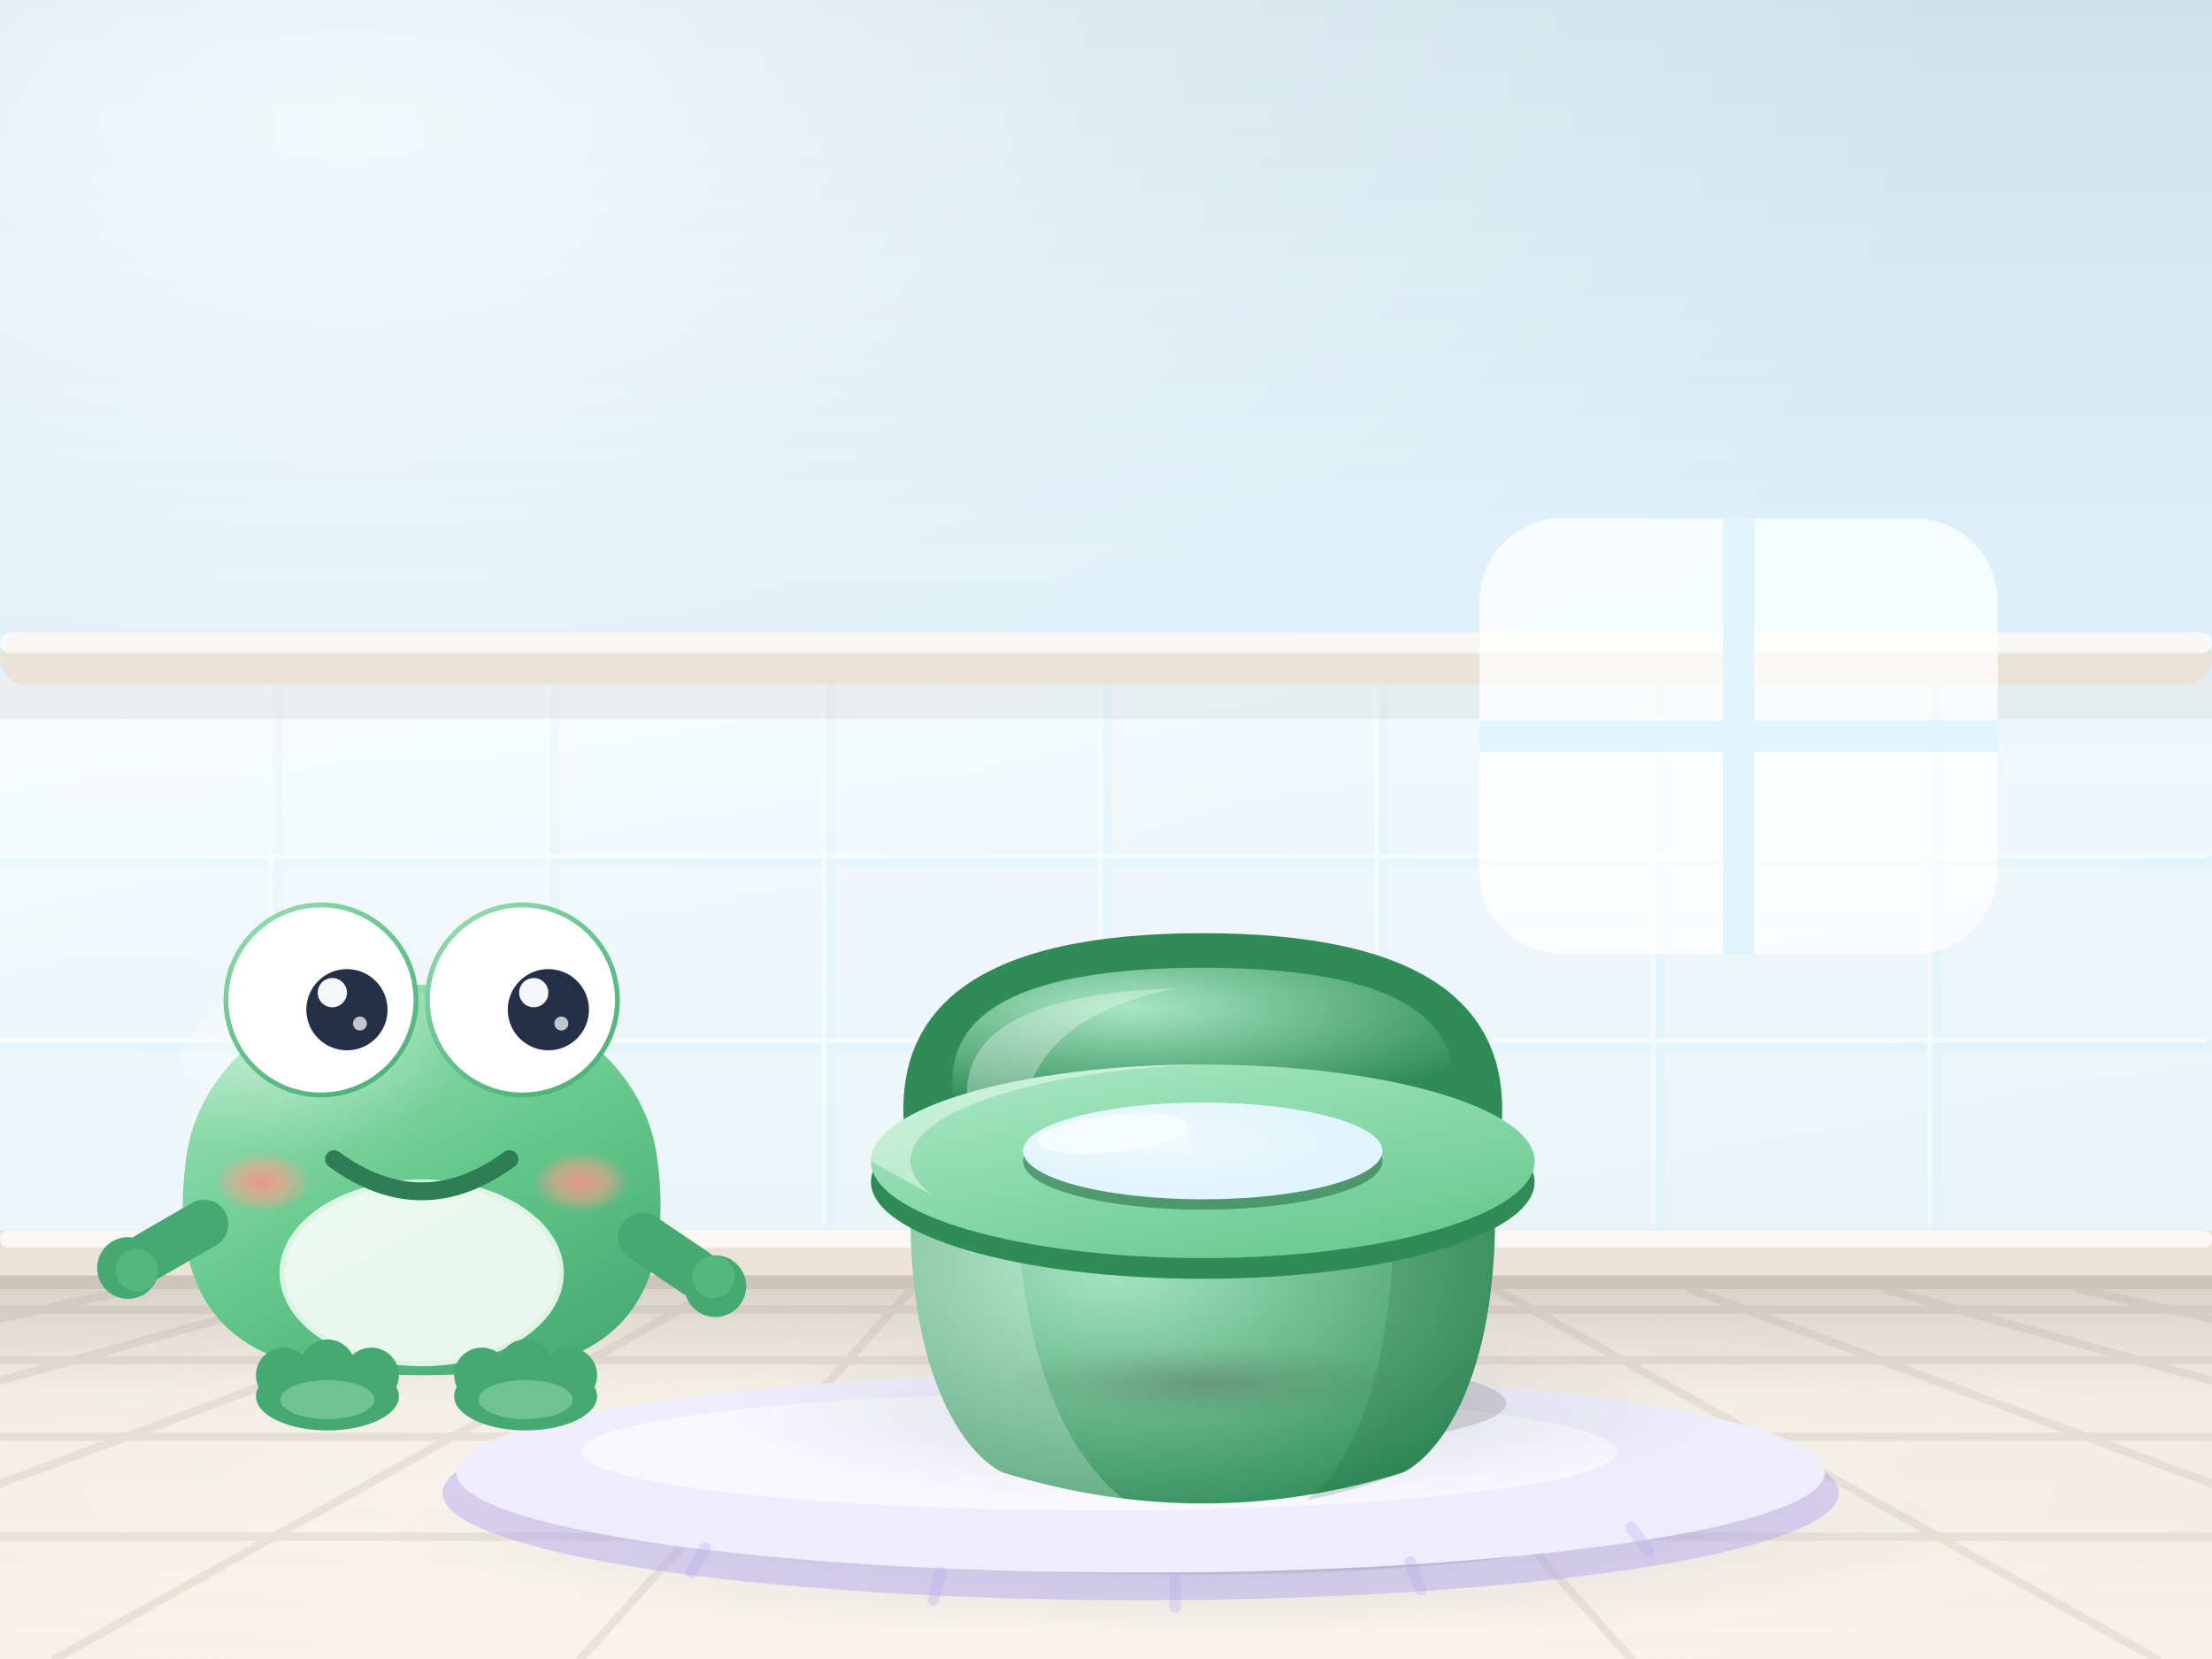
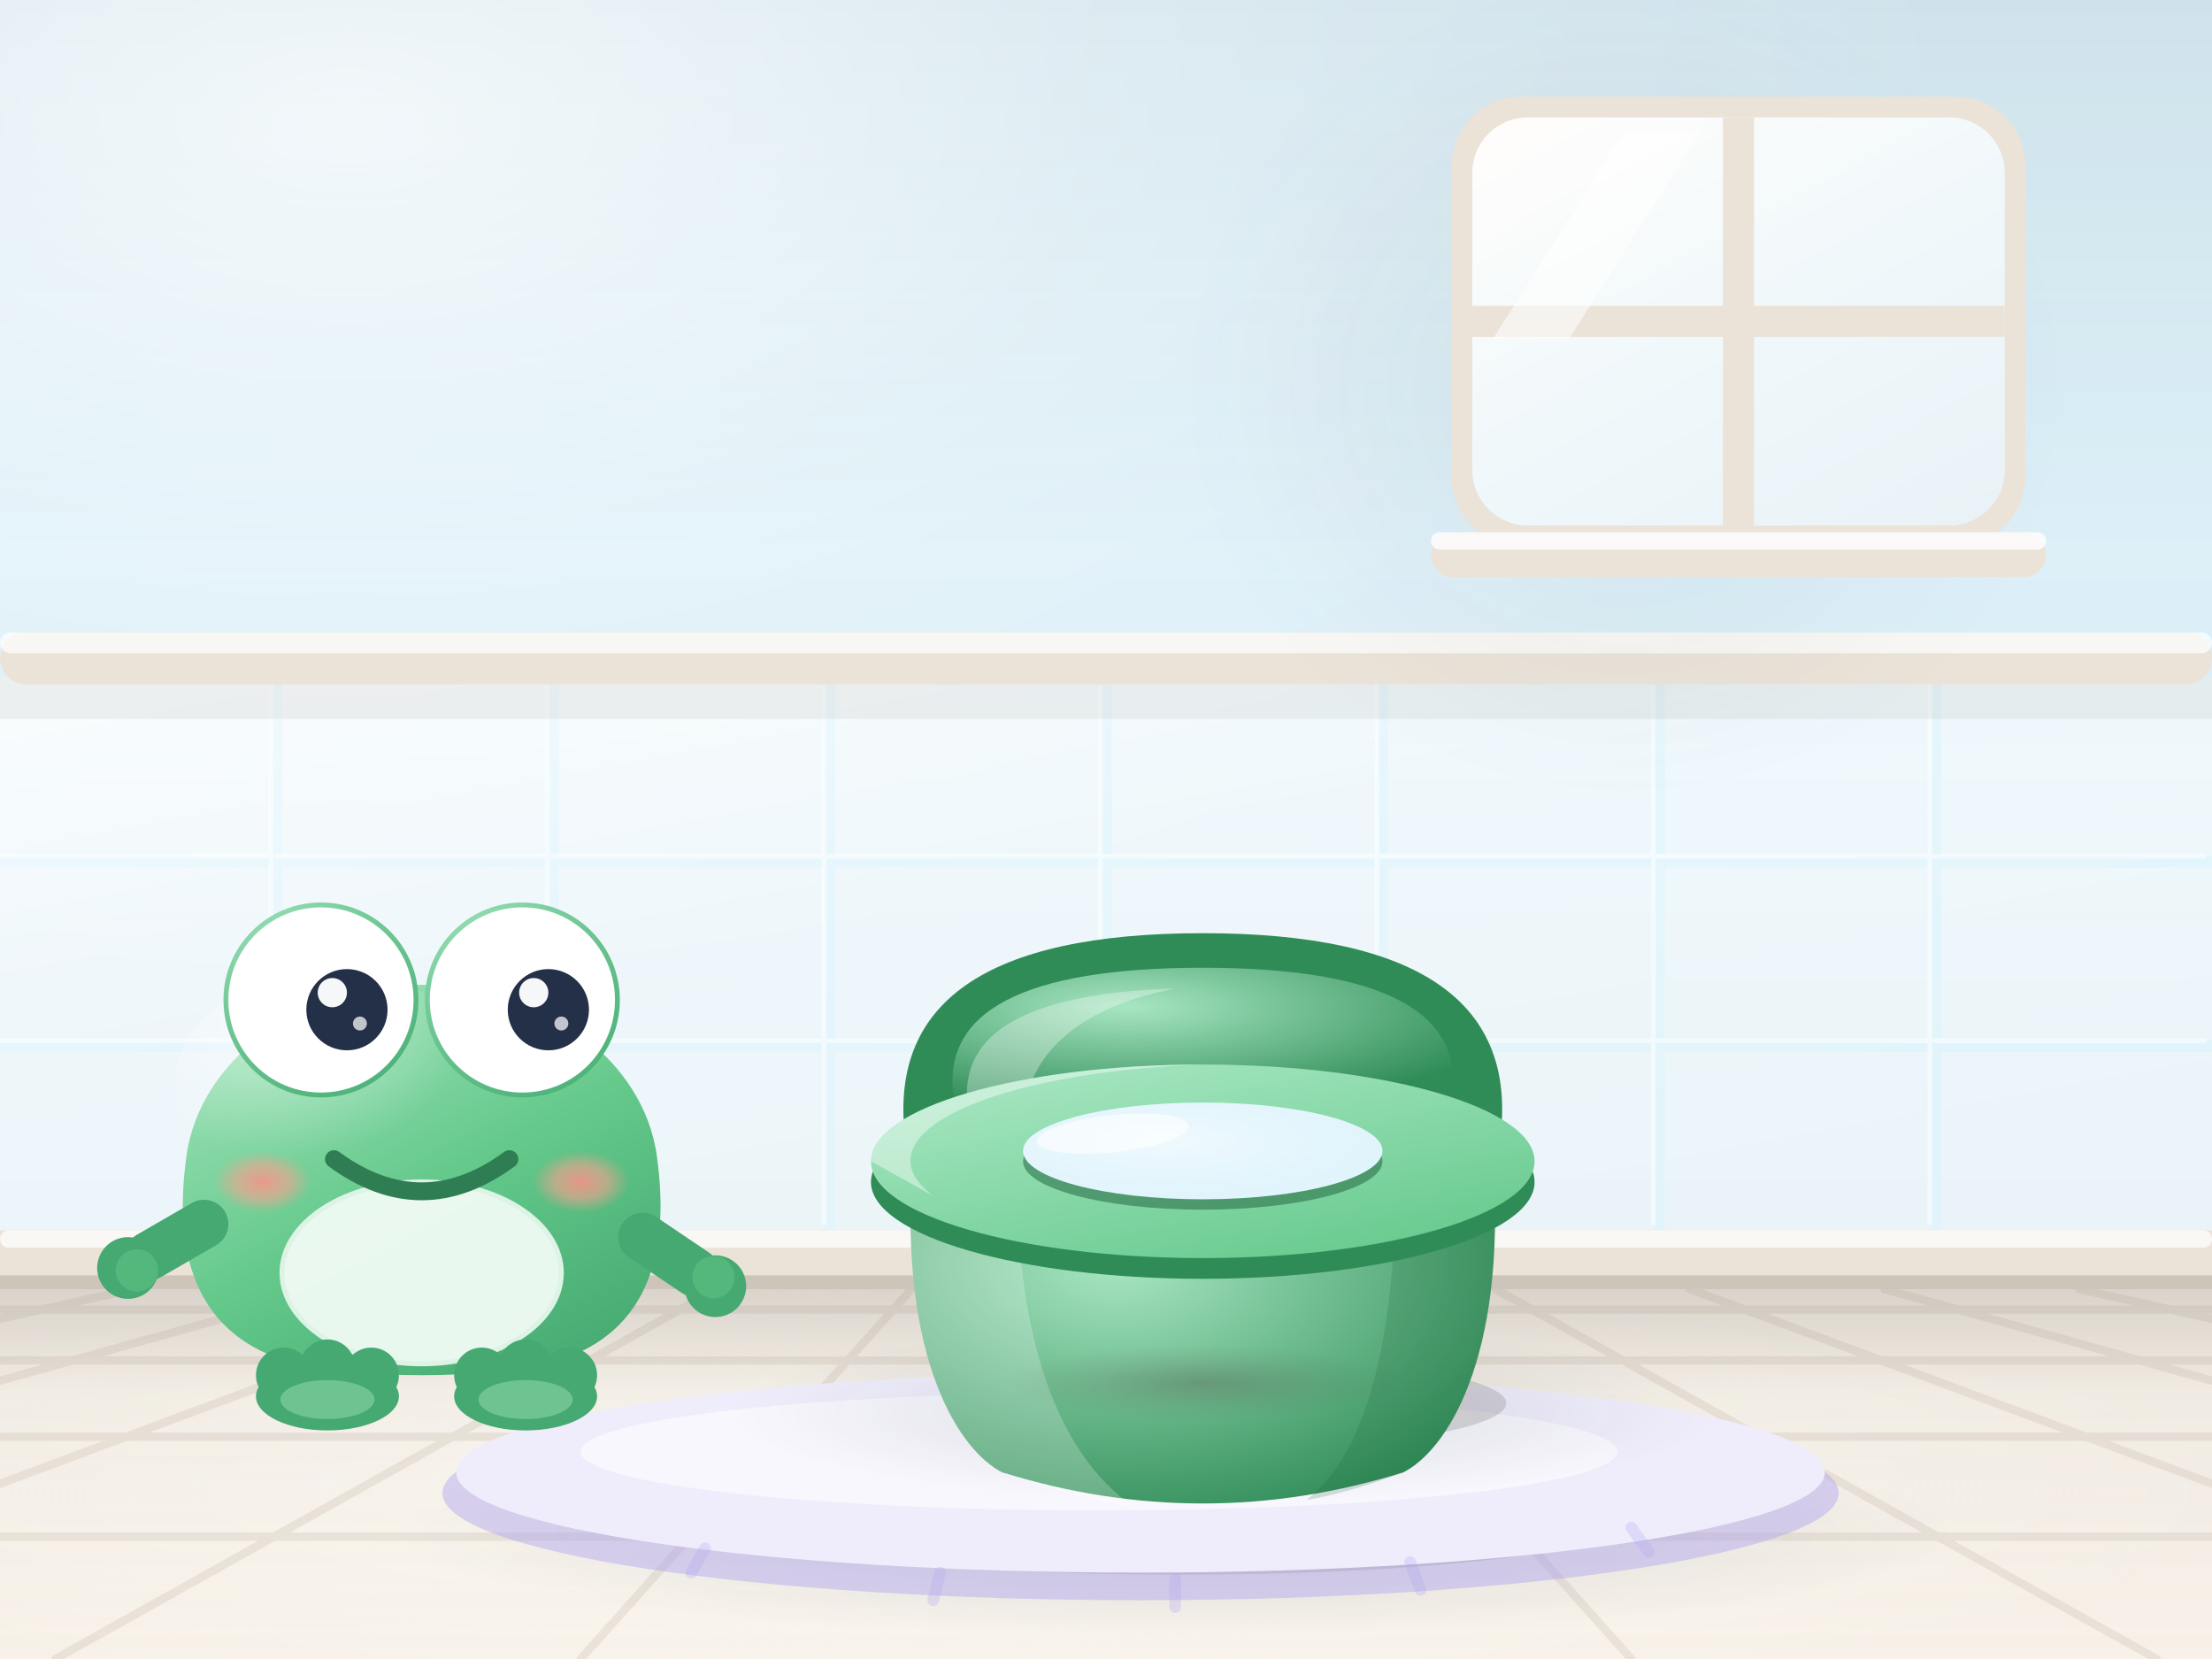
<svg xmlns="http://www.w3.org/2000/svg" viewBox="0 0 640 480" width="640" height="480">
  <defs>
    <radialGradient id="ceramicAO" cx="0.5" cy="0.5" r="0.5">
      <stop offset="0" stop-color="#5A544D" stop-opacity="0.34" />
      <stop offset="0.62" stop-color="#5A544D" stop-opacity="0.1" />
      <stop offset="1" stop-color="#5A544D" stop-opacity="0" />
    </radialGradient>
    <linearGradient id="floorFall" x1="0" y1="0" x2="0" y2="1">
      <stop offset="0" stop-color="#7D766D" stop-opacity="0.24" />
      <stop offset="0.28" stop-color="#7D766D" stop-opacity="0.05" />
      <stop offset="1" stop-color="#7D766D" stop-opacity="0" />
    </linearGradient>
    <radialGradient id="floorGlow" cx="0.42" cy="0.55" r="0.6">
      <stop offset="0" stop-color="#FFFDF6" stop-opacity="0.85" />
      <stop offset="0.55" stop-color="#FFFDF6" stop-opacity="0.3" />
      <stop offset="1" stop-color="#FFFDF6" stop-opacity="0" />
    </radialGradient>
+     <linearGradient id="glassGrad" x1="0.2" y1="0" x2="0.9" y2="1">
+       <stop offset="0" stop-color="#FFFFFF" />
+       <stop offset="0.55" stop-color="#E0F4FC" />
+       <stop offset="1" stop-color="#D6ECF6" />
+     </linearGradient>
    <radialGradient id="greenBall" cx="0.35" cy="0.3" r="0.8">
      <stop offset="0" stop-color="#A7E6C2" />
      <stop offset="1" stop-color="#2F8C57" />
    </radialGradient>
    <linearGradient id="hopBody" x1="0.2" y1="0" x2="0.85" y2="1">
      <stop offset="0" stop-color="#9FE3B9" />
      <stop offset="0.52" stop-color="#63C88A" />
      <stop offset="1" stop-color="#45A971" />
    </linearGradient>
    <radialGradient id="hopCheek" cx="0.5" cy="0.5" r="0.5">
      <stop offset="0" stop-color="#FF8E86" stop-opacity="0.85" />
      <stop offset="0.55" stop-color="#FF9F8F" stop-opacity="0.55" />
      <stop offset="1" stop-color="#FF9F8F" stop-opacity="0" />
    </radialGradient>
    <radialGradient id="hopEyeDome" cx="0.36" cy="0.28" r="0.75">
      <stop offset="0" stop-color="#A9E8C2" />
      <stop offset="1" stop-color="#4FB47B" />
    </radialGradient>
    <radialGradient id="hopSheen" cx="0.34" cy="0.22" r="0.6">
      <stop offset="0" stop-color="#FFFFFF" stop-opacity="0.45" />
      <stop offset="1" stop-color="#FFFFFF" stop-opacity="0" />
    </radialGradient>
    <linearGradient id="padGreenLight" x1="0.2" y1="0" x2="0.9" y2="1">
      <stop offset="0" stop-color="#A7E6C2" />
      <stop offset="1" stop-color="#63C88A" />
    </linearGradient>
    <radialGradient id="softShadow" cx="0.5" cy="0.5" r="0.5">
      <stop offset="0" stop-color="#243047" stop-opacity="0.14" />
      <stop offset="1" stop-color="#243047" stop-opacity="0" />
    </radialGradient>
    <linearGradient id="tileSheen" x1="0.05" y1="0" x2="0.8" y2="1">
      <stop offset="0" stop-color="#FFFFFF" stop-opacity="0.55" />
      <stop offset="0.42" stop-color="#FFFFFF" stop-opacity="0.14" />
      <stop offset="1" stop-color="#FFFFFF" stop-opacity="0" />
    </linearGradient>
    <linearGradient id="wallFall" x1="0" y1="0" x2="0" y2="1">
      <stop offset="0" stop-color="#243047" stop-opacity="0.09" />
      <stop offset="0.45" stop-color="#243047" stop-opacity="0.02" />
      <stop offset="1" stop-color="#243047" stop-opacity="0.06" />
    </linearGradient>
    <radialGradient id="wallLight" cx="0.16" cy="0.1" r="0.72">
      <stop offset="0" stop-color="#FFFFFF" stop-opacity="0.72" />
      <stop offset="0.5" stop-color="#FFFFFF" stop-opacity="0.26" />
      <stop offset="1" stop-color="#FFFFFF" stop-opacity="0" />
    </radialGradient>
    <radialGradient id="waterSkyPatch" cx="0.4" cy="0.4" r="0.62">
      <stop offset="0" stop-color="#FFFFFF" stop-opacity="0.5" />
      <stop offset="0.55" stop-color="#FFFFFF" stop-opacity="0.16" />
      <stop offset="1" stop-color="#FFFFFF" stop-opacity="0" />
    </radialGradient>
  </defs>
  <g id="routine-try">
    <rect x="0" y="0" width="640" height="480" fill="#E0F4FC" />
    <rect x="0" y="0" width="640" height="356" fill="url(#wallFall)" />
    <rect id="key-light" x="0" y="0" width="640" height="356" fill="url(#wallLight)" />
    <g id="wall-tile">
      <rect x="0" y="196" width="640" height="160" fill="#FFFFFF" opacity="0.5" />
      <path d="M 80 196 V 356 M 160 196 V 356 M 240 196 V 356 M 320 196 V 356 M 400 196 V 356 M 480 196 V 356 M 560 196 V 356 M 0 249.3 H 640 M 0 302.7 H 640" stroke="#E0F4FC" stroke-width="3.4" opacity="0.9" fill="none" />
      <path d="M 80 196 V 356 M 160 196 V 356 M 240 196 V 356 M 320 196 V 356 M 400 196 V 356 M 480 196 V 356 M 560 196 V 356 M 0 249.3 H 640 M 0 302.7 H 640" stroke="#FFFFFF" stroke-width="1.4" opacity="0.5" fill="none" transform="translate(-1.6 -1.6)" />
      <rect x="0" y="196" width="640" height="160" fill="url(#tileSheen)" />
      <rect x="0" y="196" width="640" height="12" fill="#7D766D" opacity="0.1" />
      <rect x="0" y="183" width="640" height="15" rx="7.5" fill="#EBE3D8" />
      <rect x="0" y="183" width="640" height="6" rx="3" fill="#FFFFFF" opacity="0.7" />
    </g>
    <rect x="0" y="356" width="640" height="124" fill="#F7F1E9" />
    <rect x="0" y="373" width="640" height="107" fill="url(#floorGlow)" />
    <g id="floor-tile" stroke="#D8CEC1" stroke-width="2.4" opacity="0.42" fill="none" stroke-linecap="round">
      <path d="M 38.4 373 L -440 480 M 94.7 373 L -288 480 M 151 373 L -136 480 M 207.3 373 L 16 480 M 263.7 373 L 168 480 M 376.3 373 L 472 480 M 432.7 373 L 624 480 M 489 373 L 776 480 M 545.3 373 L 928 480 M 601.6 373 L 1080 480 M 0 378.9 H 640 M 0 393.6 H 640 M 0 415.7 H 640 M 0 444.6 H 640" />
    </g>
    <rect x="0" y="373" width="640" height="107" fill="url(#floorFall)" />
    <g id="skirting">
      <rect x="0" y="356" width="640" height="17" fill="#EBE3D8" />
      <rect x="0" y="356" width="640" height="5" rx="2.5" fill="#FFFFFF" opacity="0.75" />
      <rect x="0" y="369" width="640" height="4" fill="#AFA69B" opacity="0.5" />
    </g>
-     <rect x="428" y="150" width="150" height="126" rx="24" fill="#FFFFFF" opacity="0.75" />
-     <path d="M 503 150 v 126 M 428 213 h 150" stroke="#E0F4FC" stroke-width="9" />
+     <ellipse cx="470" cy="112" rx="128" ry="118" fill="url(#softShadow)" opacity="0.5" />
+     <rect x="420" y="28" width="166" height="130" rx="20" fill="#EBE3D8" />
+     <rect x="426" y="34" width="154" height="118" rx="16" fill="#FFFFFF" opacity="0.85" />
+     <rect x="426" y="34" width="154" height="118" rx="16" fill="url(#glassGrad)" opacity="0.5" />
+     <path d="M 503 34 v 118 M 426 93 h 154" stroke="#EBE3D8" stroke-width="9" />
+     <path d="M 470 38 L 432 98 h 22 L 492 38 Z" fill="#FFFFFF" opacity="0.55" />
+     <rect x="414" y="154" width="178" height="13" rx="6.5" fill="#EBE3D8" />
+     <rect x="414" y="154" width="178" height="5" rx="2.5" fill="#FFFFFF" opacity="0.8" />
    <ellipse cx="339.8" cy="443.1" rx="227.4" ry="30.7" fill="url(#softShadow)" />
    <ellipse cx="341.8" cy="440" rx="129.4" ry="15.6" fill="#5A544D" opacity="0.2" />
    <ellipse cx="330" cy="432" rx="202" ry="31" fill="#AFA5EF" opacity="0.45" />
    <ellipse cx="330" cy="426" rx="198" ry="29" fill="#EFEDFB" />
    <ellipse cx="318" cy="420" rx="150" ry="17" fill="#FFFFFF" opacity="0.55" />
    <g stroke="#AFA5EF" stroke-width="3.4" opacity="0.28" stroke-linecap="round">
      <path d="M 204 448 l -4 7 M 272 455 l -2 8 M 340 457 l 0 8 M 408 452 l 3 8 M 472 442 l 5 7" />
    </g>
    <g transform="translate(348 400) scale(1)">
      <ellipse cx="6.1" cy="8.6" rx="141.5" ry="26" fill="url(#softShadow)" />
      <ellipse cx="7.3" cy="6" rx="80.5" ry="13.2" fill="#5A544D" opacity="0.2" />
      <path d="M -86 -70 q -8 -60 86 -60 q 94 0 86 60 q -86 -20 -172 0 Z" fill="#2F8C57" />
      <path d="M -72 -82 q -6 -38 72 -38 q 78 0 72 38 q -72 -14 -144 0 Z" fill="url(#greenBall)" />
      <path d="M -68 -80 q -4 -32 60 -34 q -40 8 -44 36 Z" fill="#FFFFFF" opacity="0.32" />
      <path d="M -84 -64 C -88 -6 -70 20 -58 26 Q 0 44 58 26 C 70 20 88 -6 84 -64 Z" fill="url(#greenBall)" />
      <path d="M -84 -64 C -88 -6 -70 20 -58 26 Q -36 34 -20 36 Q -54 12 -54 -64 Z" fill="#FFFFFF" opacity="0.22" />
      <path d="M 84 -64 C 88 -6 70 20 58 26 Q 42 32 30 34 Q 56 14 56 -64 Z" fill="#1B5E39" opacity="0.18" />
      <ellipse cx="0" cy="0" rx="58" ry="11" fill="url(#ceramicAO)" />
      <ellipse cx="0" cy="-58" rx="96" ry="28" fill="#2F8C57" />
      <ellipse cx="0" cy="-64" rx="96" ry="28" fill="url(#padGreenLight)" />
      <path d="M -96 -64 a 96 28 0 0 1 96 -28 a 96 28 0 0 0 -78 38 Z" fill="#FFFFFF" opacity="0.42" />
      <ellipse cx="0" cy="-64" rx="52" ry="14" fill="#1B5E39" opacity="0.5" />
      <ellipse cx="0" cy="-67" rx="52" ry="14" fill="#E0F4FC" />
      <ellipse cx="0" cy="-67" rx="52" ry="14" fill="url(#waterSkyPatch)" />
      <ellipse cx="-26" cy="-72" rx="22" ry="5.4" fill="#FFFFFF" opacity="0.6" transform="rotate(-6 -26 -72)" />
    </g>
    <g transform="translate(122 404) scale(0.47) translate(-256 -440)">
      <path d=" M 256 186.7 C 330.5 186.7, 392.7 232.4, 400.8 292.2 C 408.9 350, 396.6 400, 340 418 C 300 430, 212 430, 172 418 C 115.4 400, 103.1 350, 111.2 292.2 C 119.3 232.4, 181.5 186.7, 256 186.7 Z" fill="url(#hopBody)" />
      <ellipse cx="200" cy="248" rx="96" ry="70" fill="url(#hopSheen)" />
      <g transform="translate(122 334) rotate(150)">
        <rect x="-15" y="-15" width="69" height="30" rx="15" fill="#45A971" />
        <circle cx="54" cy="0" r="19" fill="#45A971" />
        <circle cx="50" cy="-4" r="13" fill="#63C88A" opacity="0.5" />
      </g>
      <g transform="translate(392 342) rotate(34)">
        <rect x="-15" y="-15" width="69" height="30" rx="15" fill="#45A971" />
        <circle cx="54" cy="0" r="19" fill="#45A971" />
        <circle cx="50" cy="-4" r="13" fill="#63C88A" opacity="0.5" />
      </g>
      <ellipse cx="256" cy="364" rx="86" ry="56" fill="#F0FBF4" opacity="0.95" />
      <ellipse cx="256" cy="364" rx="86" ry="56" fill="none" stroke="#DCF3E5" stroke-width="3" />
      <g transform="translate(198 438) scale(1 1)">
        <ellipse cx="0" cy="2" rx="44" ry="21" fill="#45A971" />
        <circle cx="-27" cy="-11" r="17" fill="#45A971" />
        <circle cx="0" cy="-16" r="17" fill="#45A971" />
        <circle cx="27" cy="-11" r="17" fill="#45A971" />
        <ellipse cx="0" cy="4" rx="29" ry="12" fill="#9FE3B9" opacity="0.45" />
      </g>
      <g transform="translate(320 438) scale(-1 1)">
        <ellipse cx="0" cy="2" rx="44" ry="21" fill="#45A971" />
        <circle cx="-27" cy="-11" r="17" fill="#45A971" />
        <circle cx="0" cy="-16" r="17" fill="#45A971" />
        <circle cx="27" cy="-11" r="17" fill="#45A971" />
        <ellipse cx="0" cy="4" rx="29" ry="12" fill="#9FE3B9" opacity="0.45" />
      </g>
      <g>
        <circle cx="194" cy="196" r="60" fill="url(#hopEyeDome)" />
        <ellipse cx="194" cy="196" rx="57" ry="57" fill="#FFFFFF" />
        <circle cx="210" cy="202" r="25" fill="#243047" />
        <circle cx="201" cy="191.5" r="9" fill="#FFFFFF" opacity="0.96" />
        <circle cx="218" cy="210.5" r="4.3" fill="#FFFFFF" opacity="0.72" />
      </g>
      <g>
        <circle cx="318" cy="196" r="60" fill="url(#hopEyeDome)" />
        <ellipse cx="318" cy="196" rx="57" ry="57" fill="#FFFFFF" />
        <circle cx="334" cy="202" r="25" fill="#243047" />
        <circle cx="325" cy="191.5" r="9" fill="#FFFFFF" opacity="0.96" />
        <circle cx="342" cy="210.5" r="4.3" fill="#FFFFFF" opacity="0.72" />
      </g>
      <ellipse cx="158" cy="308" rx="30" ry="19" fill="url(#hopCheek)" />
      <ellipse cx="354" cy="308" rx="30" ry="19" fill="url(#hopCheek)" />
      <path d="M 202 294 Q 256 333.6 310 294" fill="none" stroke="#2F7D52" stroke-width="11" stroke-linecap="round" />
    </g>
  </g>
</svg>
